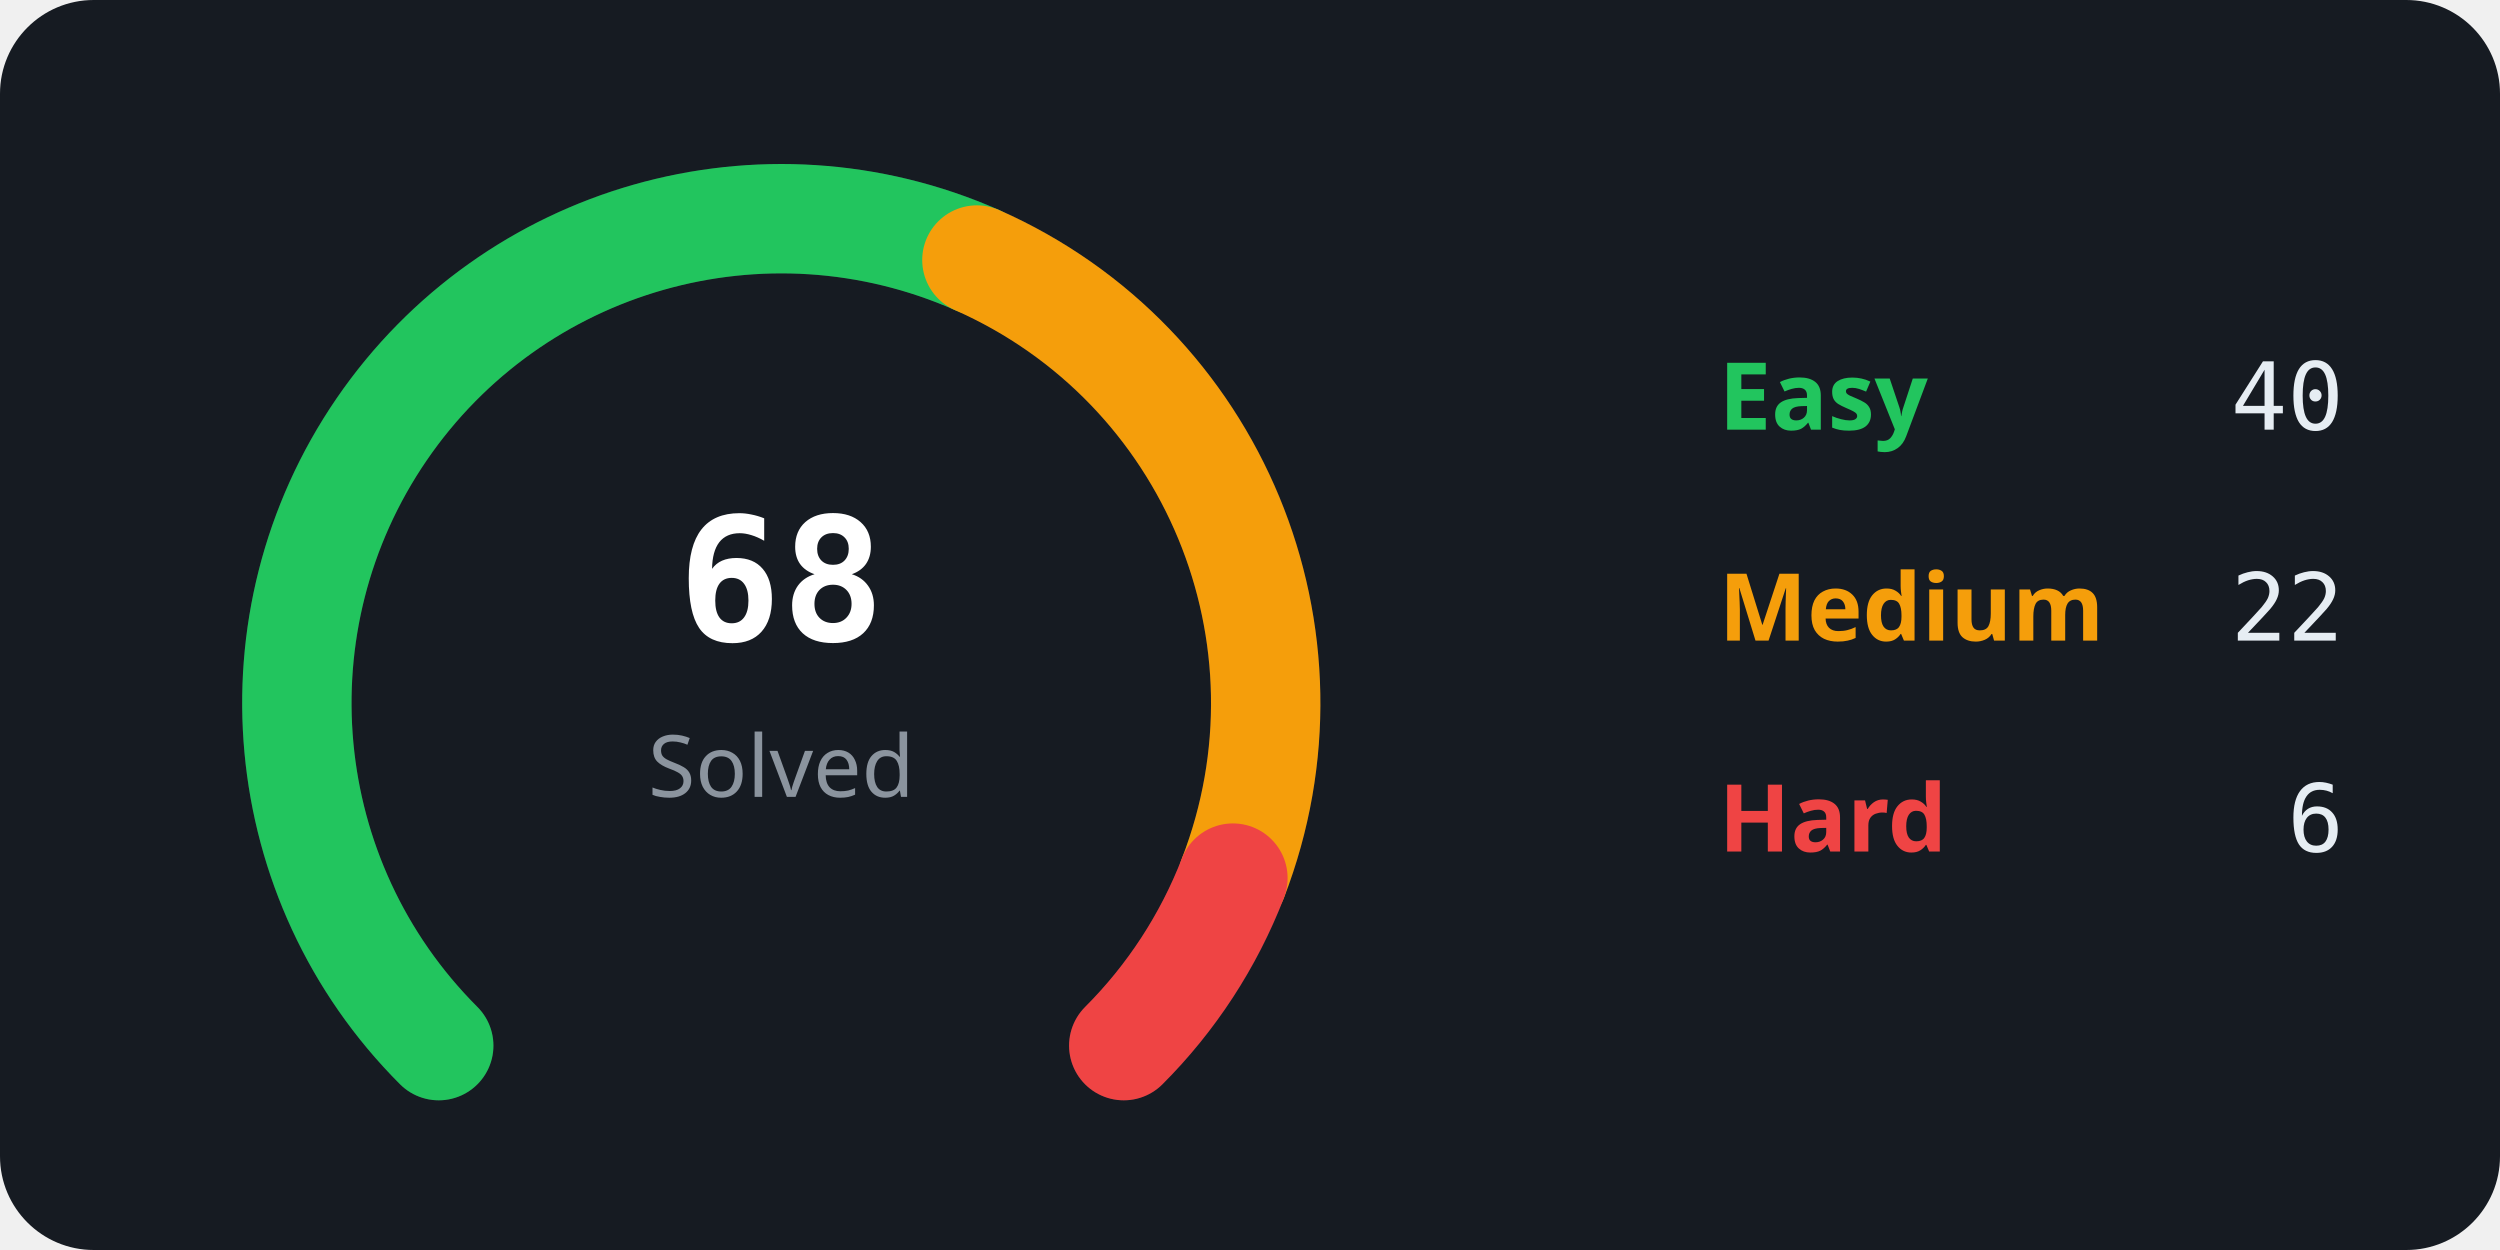
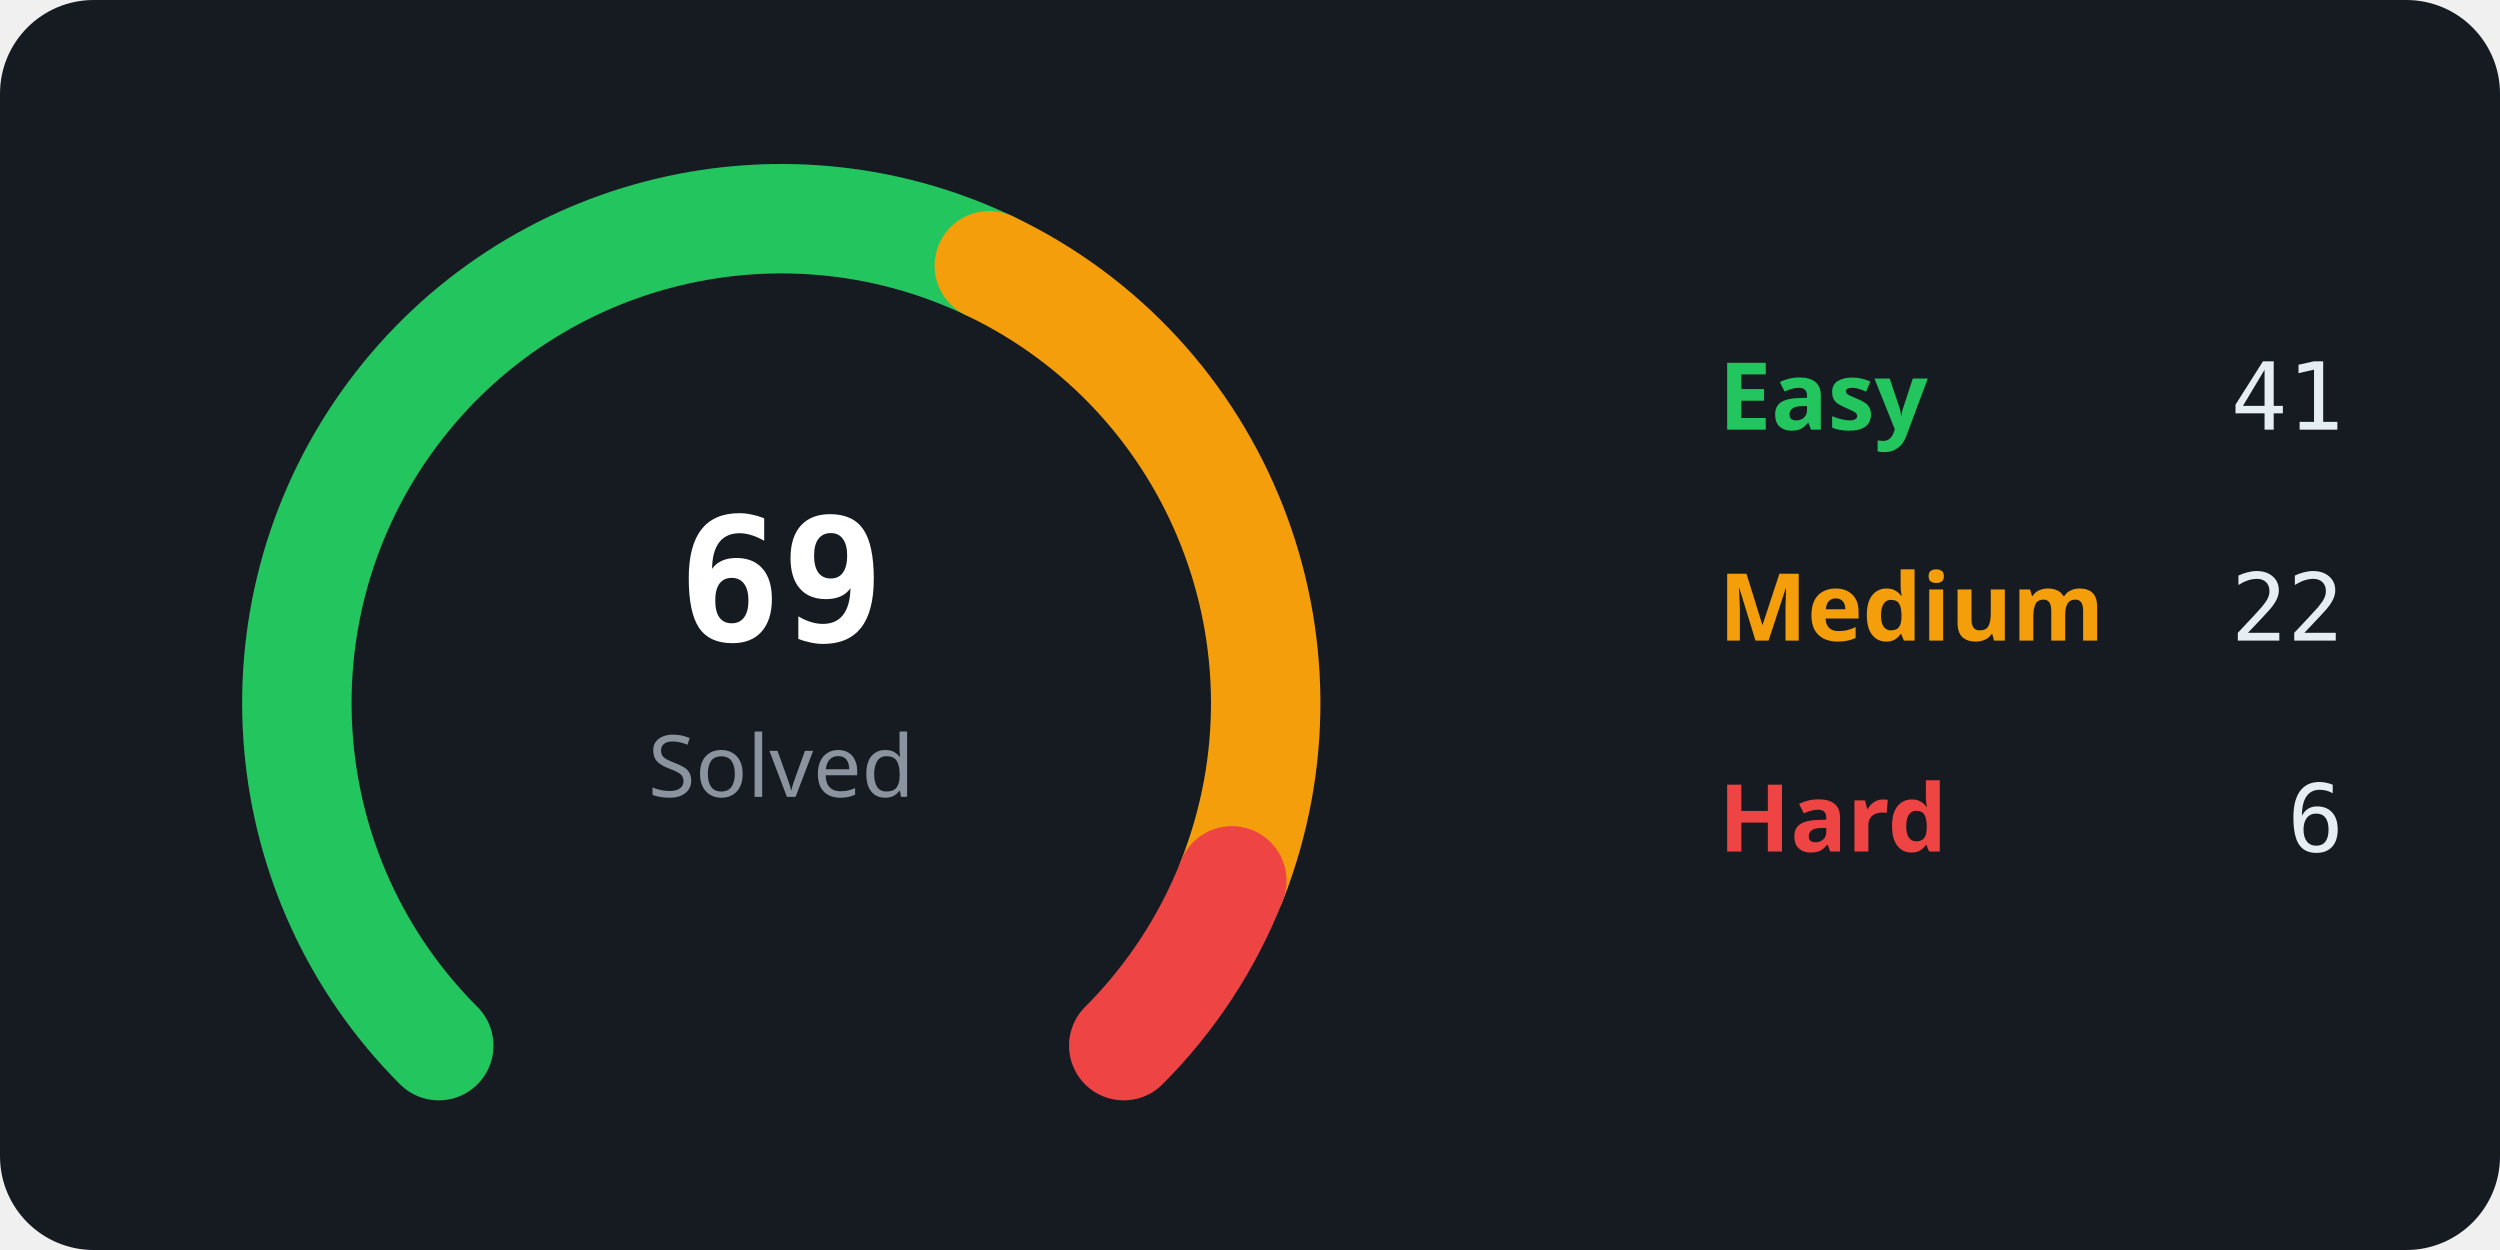
<svg xmlns="http://www.w3.org/2000/svg" width="320" height="160" viewBox="0 0 320 160">
  <rect width="320" height="160" rx="12" fill="#161b22" />
  <path d="M 56.159,133.841 A 62,62 0 1,1 143.841,133.841" stroke="#2d2d3d" stroke-width="14" fill="none" stroke-linecap="round" />
-   <path d="M 56.159,133.841 A 62,62 0 0,1 125.043,33.283" stroke="#22c55e" stroke-width="14" fill="none" stroke-linecap="round" />
-   <path d="M 125.043,33.283 A 62,62 0 0,1 157.813,112.397" stroke="#f59e0b" stroke-width="14" fill="none" stroke-linecap="round" />
-   <path d="M 157.813,112.397 A 62,62 0 0,1 143.841,133.841" stroke="#ef4444" stroke-width="14" fill="none" stroke-linecap="round" />
-   <text x="100" y="82" text-anchor="middle" fill="white" font-size="22" font-weight="bold" font-family="monospace">68</text>
+   <path d="M 56.159,133.841 A 62,62 0 0,1 126.628,34.009" stroke="#22c55e" stroke-width="14" fill="none" stroke-linecap="round" />
+   <path d="M 126.628,34.009 A 62,62 0 0,1 157.677,112.745" stroke="#f59e0b" stroke-width="14" fill="none" stroke-linecap="round" />
+   <path d="M 157.677,112.745 A 62,62 0 0,1 143.841,133.841" stroke="#ef4444" stroke-width="14" fill="none" stroke-linecap="round" />
+   <text x="100" y="82" text-anchor="middle" fill="white" font-size="22" font-weight="bold" font-family="monospace">69</text>
  <text x="100" y="102" text-anchor="middle" fill="#8b949e" font-size="11" font-family="sans-serif">Solved</text>
  <text x="220" y="55" fill="#22c55e" font-size="12" font-weight="bold" font-family="sans-serif">Easy</text>
-   <text x="300" y="55" fill="#e6edf3" font-size="12" font-family="monospace" text-anchor="end">40</text>
+   <text x="300" y="55" fill="#e6edf3" font-size="12" font-family="monospace" text-anchor="end">41</text>
  <text x="220" y="82" fill="#f59e0b" font-size="12" font-weight="bold" font-family="sans-serif">Medium</text>
  <text x="300" y="82" fill="#e6edf3" font-size="12" font-family="monospace" text-anchor="end">22</text>
  <text x="220" y="109" fill="#ef4444" font-size="12" font-weight="bold" font-family="sans-serif">Hard</text>
  <text x="300" y="109" fill="#e6edf3" font-size="12" font-family="monospace" text-anchor="end">6</text>
</svg>
